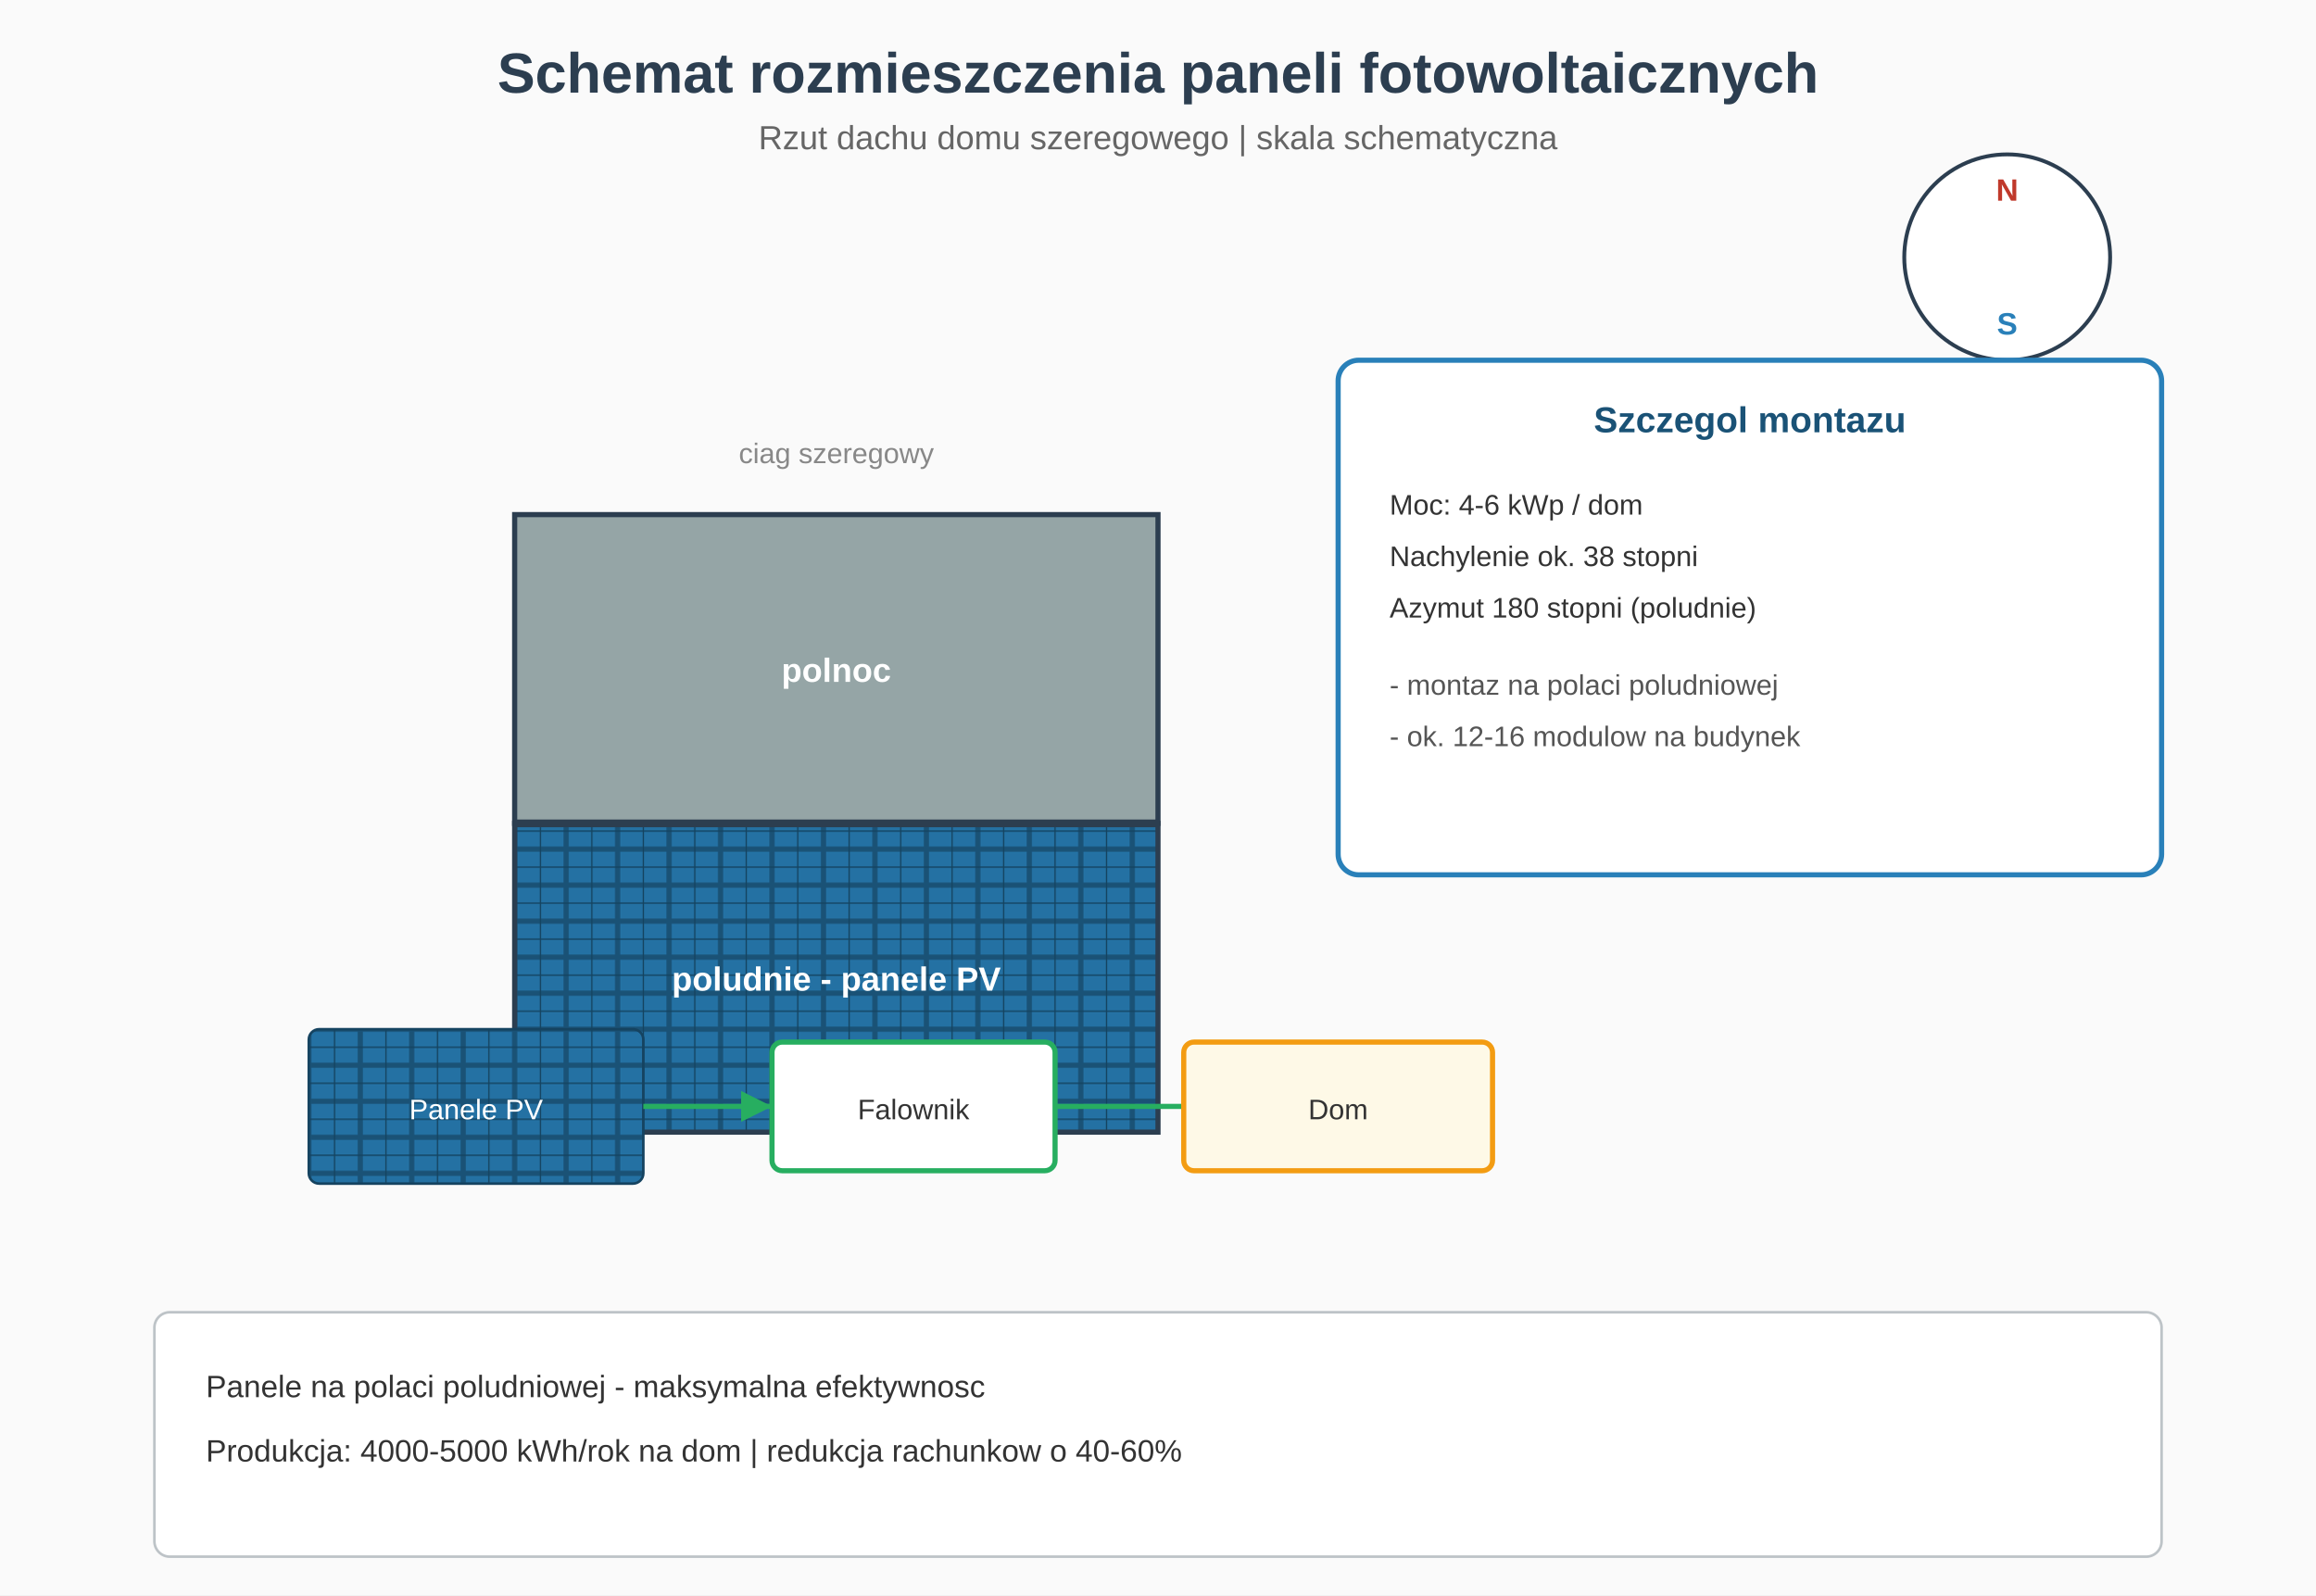
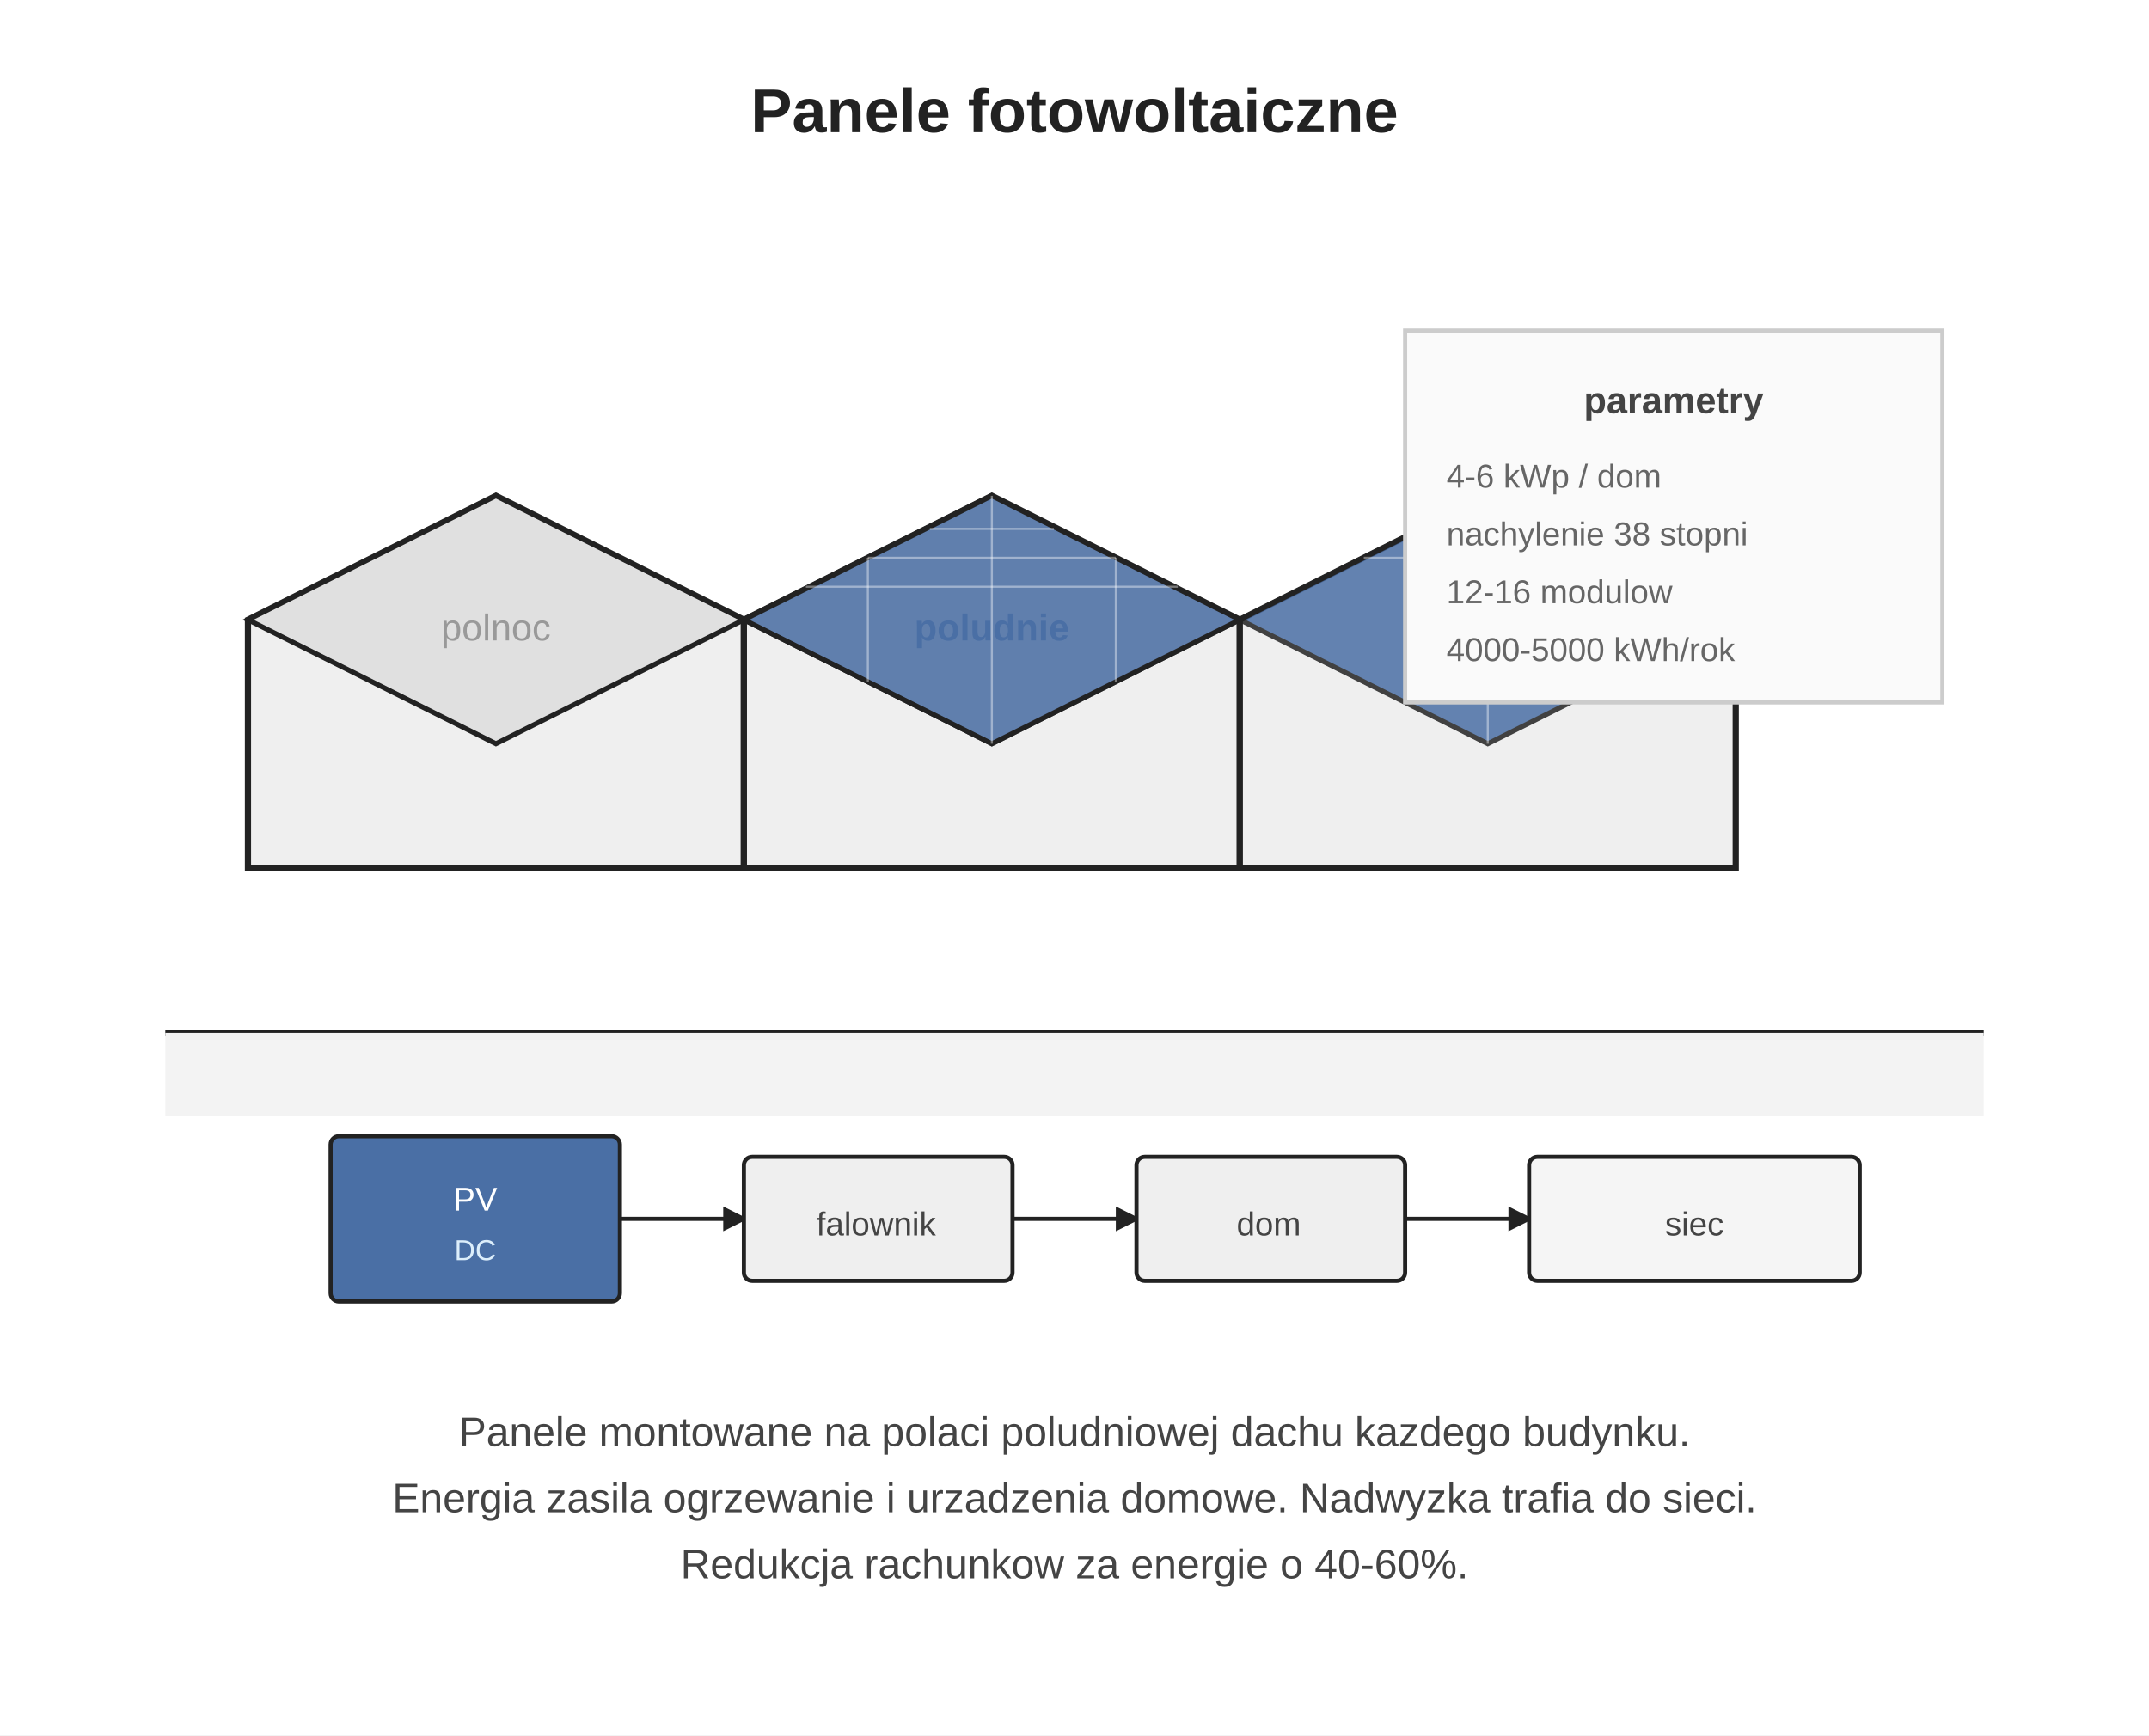
- <svg xmlns="http://www.w3.org/2000/svg" viewBox="0 0 900 620" font-family="Arial, Helvetica, sans-serif">
+ <svg xmlns="http://www.w3.org/2000/svg" viewBox="0 0 520 420" font-family="Century Gothic, Arial, sans-serif">
+   <rect width="520" height="420" fill="#ffffff" />
+   <text x="260" y="32" text-anchor="middle" font-size="15" font-weight="600" fill="#222">Panele fotowoltaiczne</text>
+   <g transform="translate(60,70)">
+     <polygon points="0,80 60,50 120,80 120,140 0,140" fill="#efefef" stroke="#222" stroke-width="1.5" />
+     <polygon points="0,80 60,50 120,80 60,110" fill="#e0e0e0" stroke="#222" stroke-width="1.2" />
+   </g>
+   <g transform="translate(180,70)">
+     <polygon points="0,80 60,50 120,80 120,140 0,140" fill="#efefef" stroke="#222" stroke-width="1.5" />
+     <polygon points="0,80 60,50 120,80 60,110" fill="#e0e0e0" stroke="#222" stroke-width="1.2" />
+     <polygon points="0,80 60,50 120,80 60,110" fill="#4a6fa5" stroke="#222" stroke-width="1.2" opacity="0.85" />
+     <line x1="15" y1="72" x2="105" y2="72" stroke="#fff" stroke-width="0.5" opacity="0.4" />
+     <line x1="30" y1="65" x2="90" y2="65" stroke="#fff" stroke-width="0.5" opacity="0.4" />
+     <line x1="45" y1="58" x2="75" y2="58" stroke="#fff" stroke-width="0.5" opacity="0.4" />
+     <line x1="60" y1="50" x2="60" y2="110" stroke="#fff" stroke-width="0.5" opacity="0.4" />
+     <line x1="30" y1="65" x2="30" y2="95" stroke="#fff" stroke-width="0.5" opacity="0.4" />
+     <line x1="90" y1="65" x2="90" y2="95" stroke="#fff" stroke-width="0.5" opacity="0.4" />
+   </g>
+   <g transform="translate(300,70)">
+     <polygon points="0,80 60,50 120,80 120,140 0,140" fill="#efefef" stroke="#222" stroke-width="1.5" />
+     <polygon points="0,80 60,50 120,80 60,110" fill="#4a6fa5" stroke="#222" stroke-width="1.2" opacity="0.85" />
+     <line x1="60" y1="50" x2="60" y2="110" stroke="#fff" stroke-width="0.5" opacity="0.4" />
+     <line x1="30" y1="65" x2="90" y2="65" stroke="#fff" stroke-width="0.5" opacity="0.4" />
+   </g>
+   <line x1="40" y1="250" x2="480" y2="250" stroke="#222" stroke-width="1.5" />
+   <rect x="40" y="250" width="440" height="20" fill="#f3f3f3" />
+   <g transform="translate(80,275)">
+     <rect x="0" y="0" width="70" height="40" fill="#4a6fa5" stroke="#222" stroke-width="1" rx="2" />
+     <text x="35" y="18" text-anchor="middle" font-size="8" fill="#fff">PV</text>
+     <text x="35" y="30" text-anchor="middle" font-size="7" fill="#dceefb">DC</text>
+     <line x1="70" y1="20" x2="100" y2="20" stroke="#222" stroke-width="1" marker-end="url(#ar)" />
+     <rect x="100" y="5" width="65" height="30" fill="#efefef" stroke="#222" stroke-width="1" rx="2" />
+     <text x="132" y="24" text-anchor="middle" font-size="8" fill="#444">falownik</text>
+     <line x1="165" y1="20" x2="195" y2="20" stroke="#222" stroke-width="1" marker-end="url(#ar)" />
+     <rect x="195" y="5" width="65" height="30" fill="#efefef" stroke="#222" stroke-width="1" rx="2" />
+     <text x="227" y="24" text-anchor="middle" font-size="8" fill="#444">dom</text>
+     <line x1="260" y1="20" x2="290" y2="20" stroke="#222" stroke-width="1" marker-end="url(#ar)" />
+     <rect x="290" y="5" width="80" height="30" fill="#f5f5f5" stroke="#222" stroke-width="1" rx="2" />
+     <text x="330" y="24" text-anchor="middle" font-size="8" fill="#444">siec</text>
+   </g>
  <defs>
-     <pattern id="pv" width="20" height="14" patternUnits="userSpaceOnUse">
-       <rect width="20" height="14" fill="#1a5276" />
-       <rect x="1" y="1" width="18" height="12" fill="#2471a3" />
-       <line x1="0" y1="7" x2="20" y2="7" stroke="#154360" stroke-width="0.5" />
-       <line x1="10" y1="0" x2="10" y2="14" stroke="#154360" stroke-width="0.5" />
-     </pattern>
-     <pattern id="roof" width="8" height="8" patternUnits="userSpaceOnUse">
-       <rect width="8" height="8" fill="#95a5a6" />
-     </pattern>
-     <marker id="arr" markerWidth="8" markerHeight="8" refX="6" refY="3" orient="auto">
-       <path d="M0,0 L6,3 L0,6 Z" fill="#27ae60" />
+     <marker id="ar" markerWidth="6" markerHeight="6" refX="5" refY="3" orient="auto">
+       <path d="M0,0 L6,3 L0,6 Z" fill="#222" />
    </marker>
  </defs>
-   <rect width="900" height="620" fill="#fafafa" />
-   <text x="450" y="36" text-anchor="middle" font-size="22" font-weight="bold" fill="#2c3e50">Schemat rozmieszczenia paneli fotowoltaicznych</text>
-   <text x="450" y="58" text-anchor="middle" font-size="13" fill="#666">Rzut dachu domu szeregowego | skala schematyczna</text>
-   <g transform="translate(780,100)">
-     <circle cx="0" cy="0" r="40" fill="#fff" stroke="#2c3e50" stroke-width="1.5" />
-     <text x="0" y="-22" text-anchor="middle" font-size="12" font-weight="bold" fill="#c0392b">N</text>
-     <text x="0" y="30" text-anchor="middle" font-size="12" font-weight="bold" fill="#2980b9">S</text>
-   </g>
-   <g transform="translate(200,120)">
-     <polygon points="0,80 250,80 250,200 0,200" fill="url(#roof)" stroke="#2c3e50" stroke-width="2" />
-     <text x="125" y="145" text-anchor="middle" font-size="13" fill="#fff" font-weight="bold">polnoc</text>
-     <polygon points="0,200 250,200 250,320 0,320" fill="url(#pv)" stroke="#2c3e50" stroke-width="2" />
-     <text x="125" y="265" text-anchor="middle" font-size="13" fill="#fff" font-weight="bold">poludnie - panele PV</text>
-     <line x1="0" y1="200" x2="250" y2="200" stroke="#2c3e50" stroke-width="3" />
-     <text x="125" y="60" text-anchor="middle" font-size="11" fill="#888">ciag szeregowy</text>
-   </g>
-   <rect x="520" y="140" width="320" height="200" fill="#fff" stroke="#2980b9" stroke-width="2" rx="8" />
-   <text x="680" y="168" text-anchor="middle" font-size="14" font-weight="bold" fill="#1a5276">Szczegol montazu</text>
-   <text x="540" y="200" font-size="11" fill="#333">Moc: 4-6 kWp / dom</text>
-   <text x="540" y="220" font-size="11" fill="#333">Nachylenie ok. 38 stopni</text>
-   <text x="540" y="240" font-size="11" fill="#333">Azymut 180 stopni (poludnie)</text>
-   <text x="540" y="270" font-size="11" fill="#555">- montaz na polaci poludniowej</text>
-   <text x="540" y="290" font-size="11" fill="#555">- ok. 12-16 modulow na budynek</text>
-   <g transform="translate(120,400)">
-     <rect x="0" y="0" width="130" height="60" fill="url(#pv)" stroke="#154360" rx="4" />
-     <text x="65" y="35" text-anchor="middle" font-size="11" fill="#fff">Panele PV</text>
-     <line x1="130" y1="30" x2="180" y2="30" stroke="#27ae60" stroke-width="2" marker-end="url(#arr)" />
-     <rect x="180" y="5" width="110" height="50" fill="#fff" stroke="#27ae60" stroke-width="2" rx="4" />
-     <text x="235" y="35" text-anchor="middle" font-size="11" fill="#333">Falownik</text>
-     <line x1="290" y1="30" x2="340" y2="30" stroke="#27ae60" stroke-width="2" />
-     <rect x="340" y="5" width="120" height="50" fill="#fef9e7" stroke="#f39c12" stroke-width="2" rx="4" />
-     <text x="400" y="35" text-anchor="middle" font-size="11" fill="#333">Dom</text>
-   </g>
-   <rect x="60" y="510" width="780" height="95" fill="#fff" stroke="#bdc3c7" rx="6" />
-   <text x="80" y="543" font-size="12" fill="#333">Panele na polaci poludniowej - maksymalna efektywnosc</text>
-   <text x="80" y="568" font-size="12" fill="#333">Produkcja: 4000-5000 kWh/rok na dom | redukcja rachunkow o 40-60%</text>
+   <text x="240" y="155" text-anchor="middle" font-size="9" fill="#4a6fa5" font-weight="600">poludnie</text>
+   <text x="120" y="155" text-anchor="middle" font-size="9" fill="#999">polnoc</text>
+   <rect x="340" y="80" width="130" height="90" fill="#fafafa" stroke="#ccc" stroke-width="1" />
+   <text x="405" y="100" text-anchor="middle" font-size="9" fill="#444" font-weight="600">parametry</text>
+   <text x="350" y="118" font-size="8" fill="#666">4-6 kWp / dom</text>
+   <text x="350" y="132" font-size="8" fill="#666">nachylenie 38 stopni</text>
+   <text x="350" y="146" font-size="8" fill="#666">12-16 modulow</text>
+   <text x="350" y="160" font-size="8" fill="#666">4000-5000 kWh/rok</text>
+   <text x="260" y="350" text-anchor="middle" font-size="10" fill="#444">Panele montowane na polaci poludniowej dachu kazdego budynku.</text>
+   <text x="260" y="366" text-anchor="middle" font-size="10" fill="#444">Energia zasila ogrzewanie i urzadzenia domowe. Nadwyzka trafia do sieci.</text>
+   <text x="260" y="382" text-anchor="middle" font-size="10" fill="#444">Redukcja rachunkow za energie o 40-60%.</text>
</svg>
